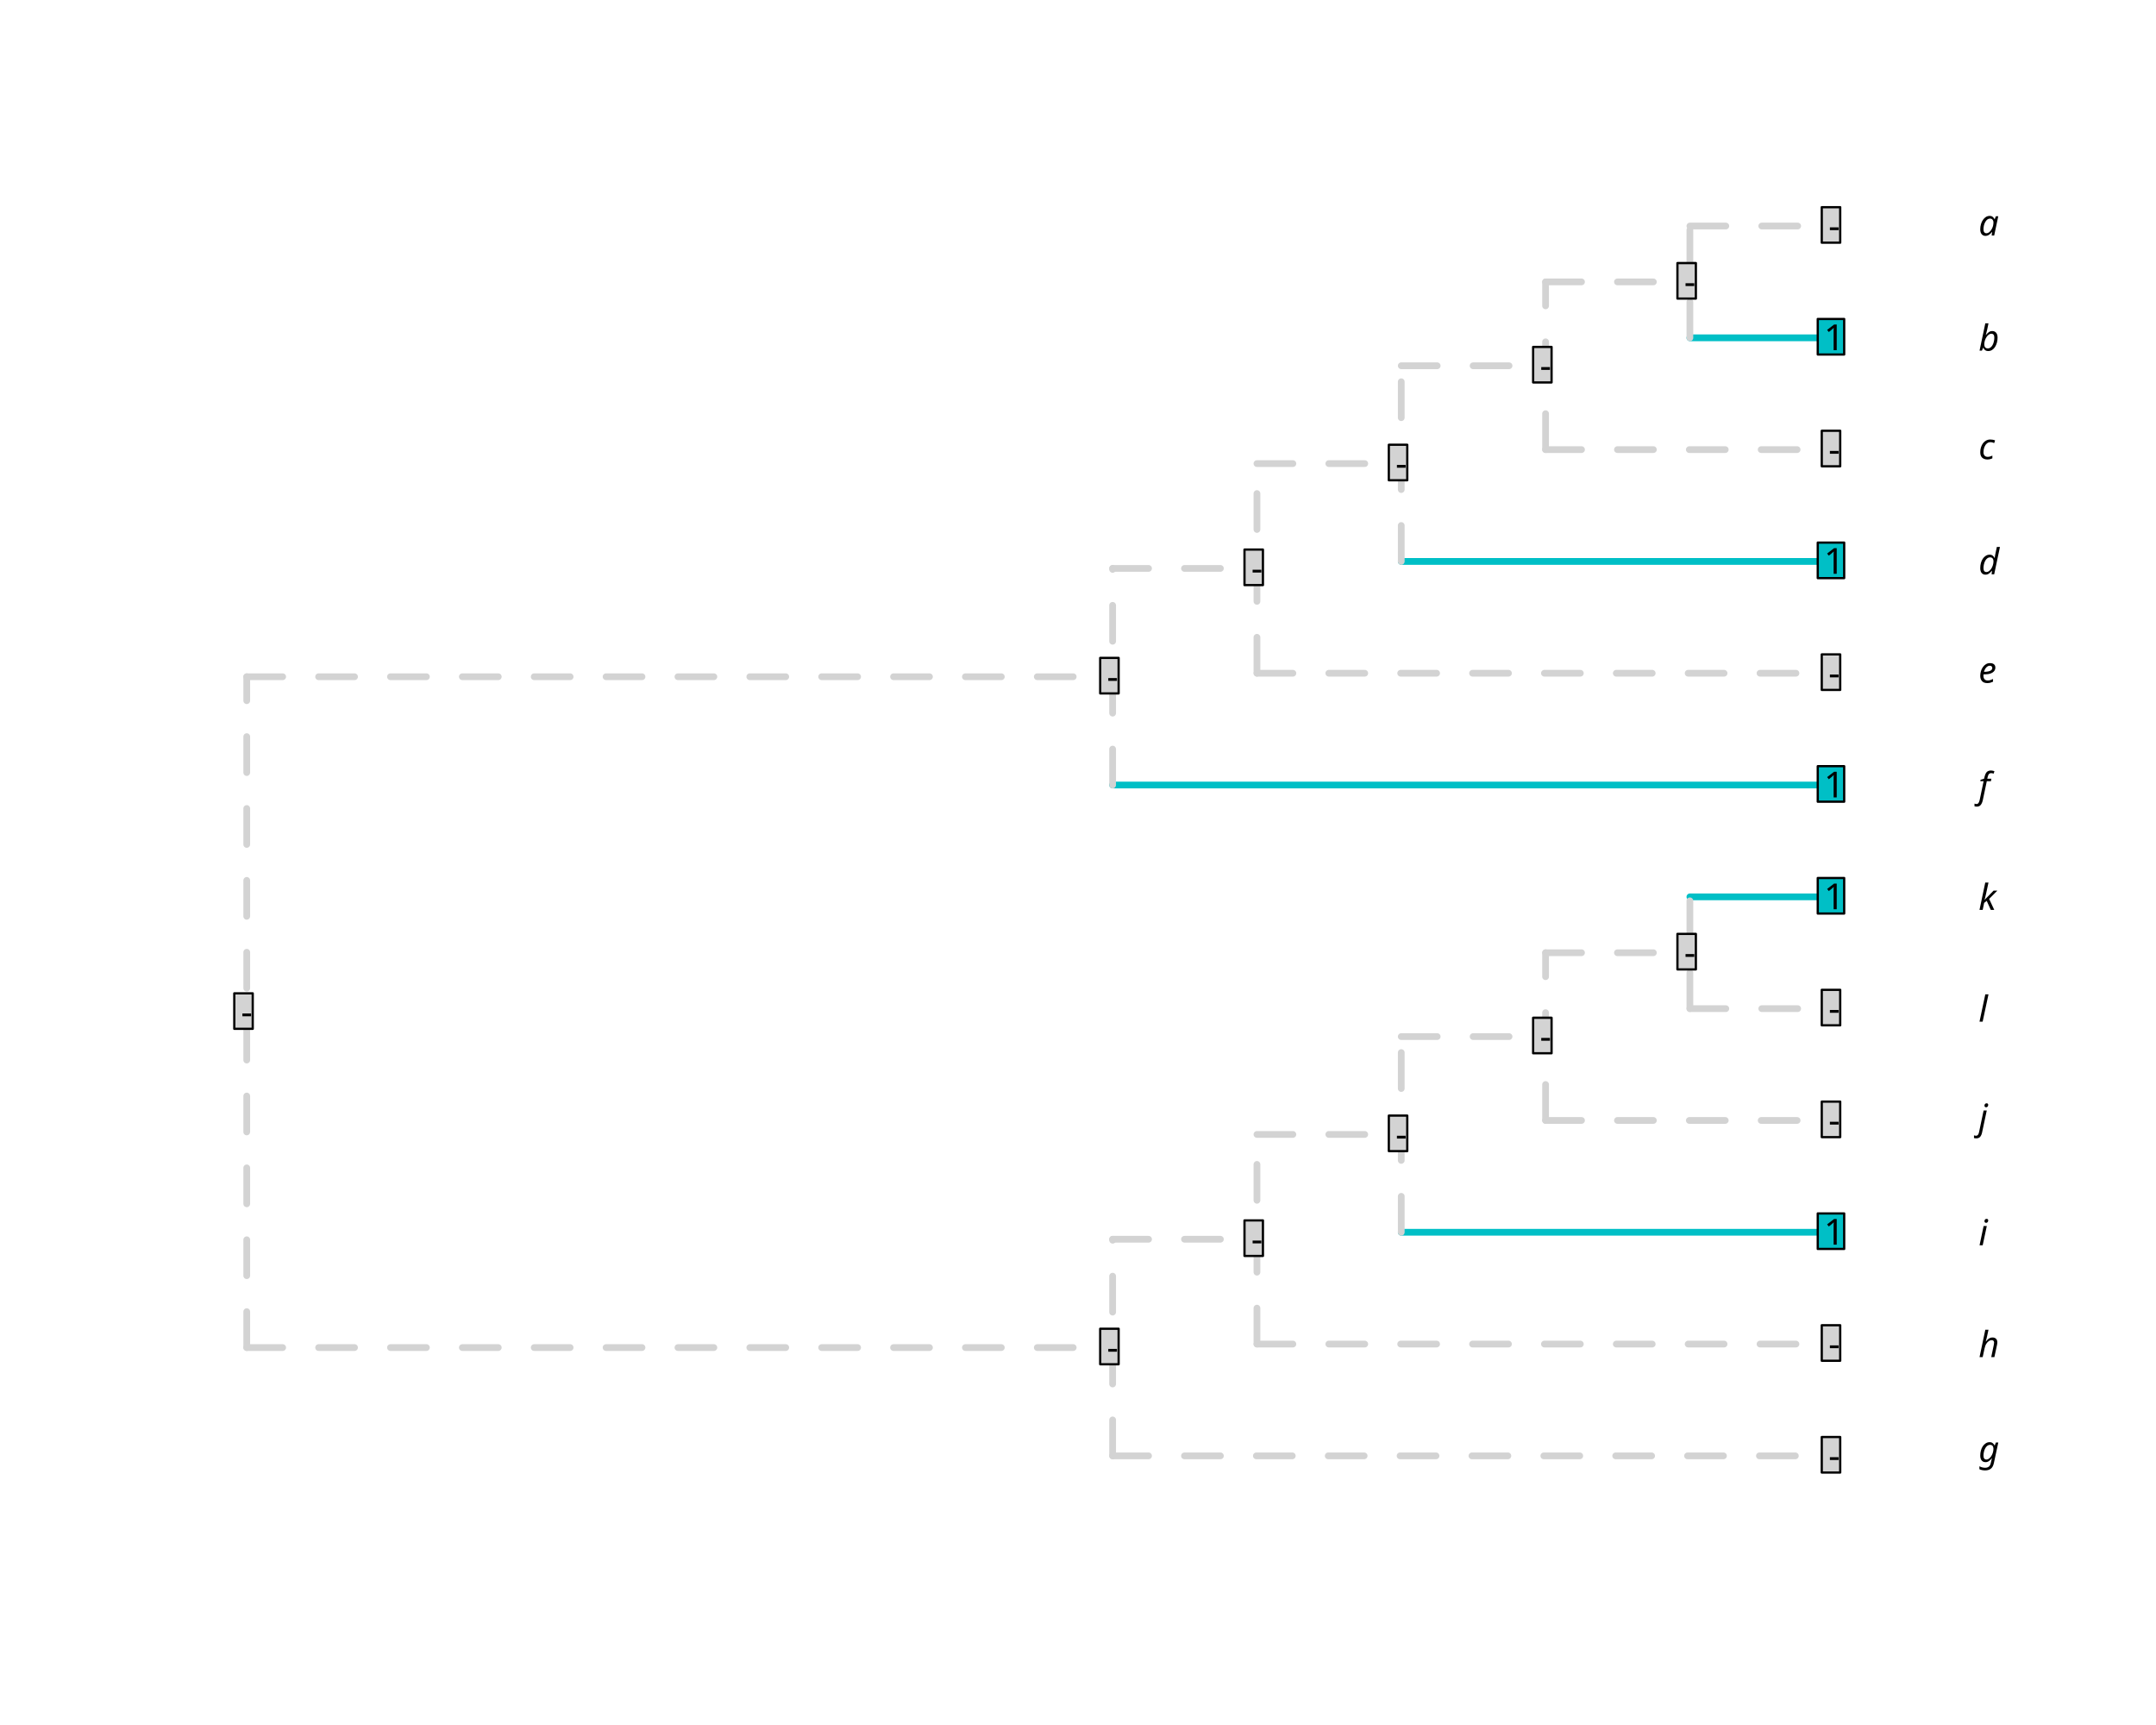
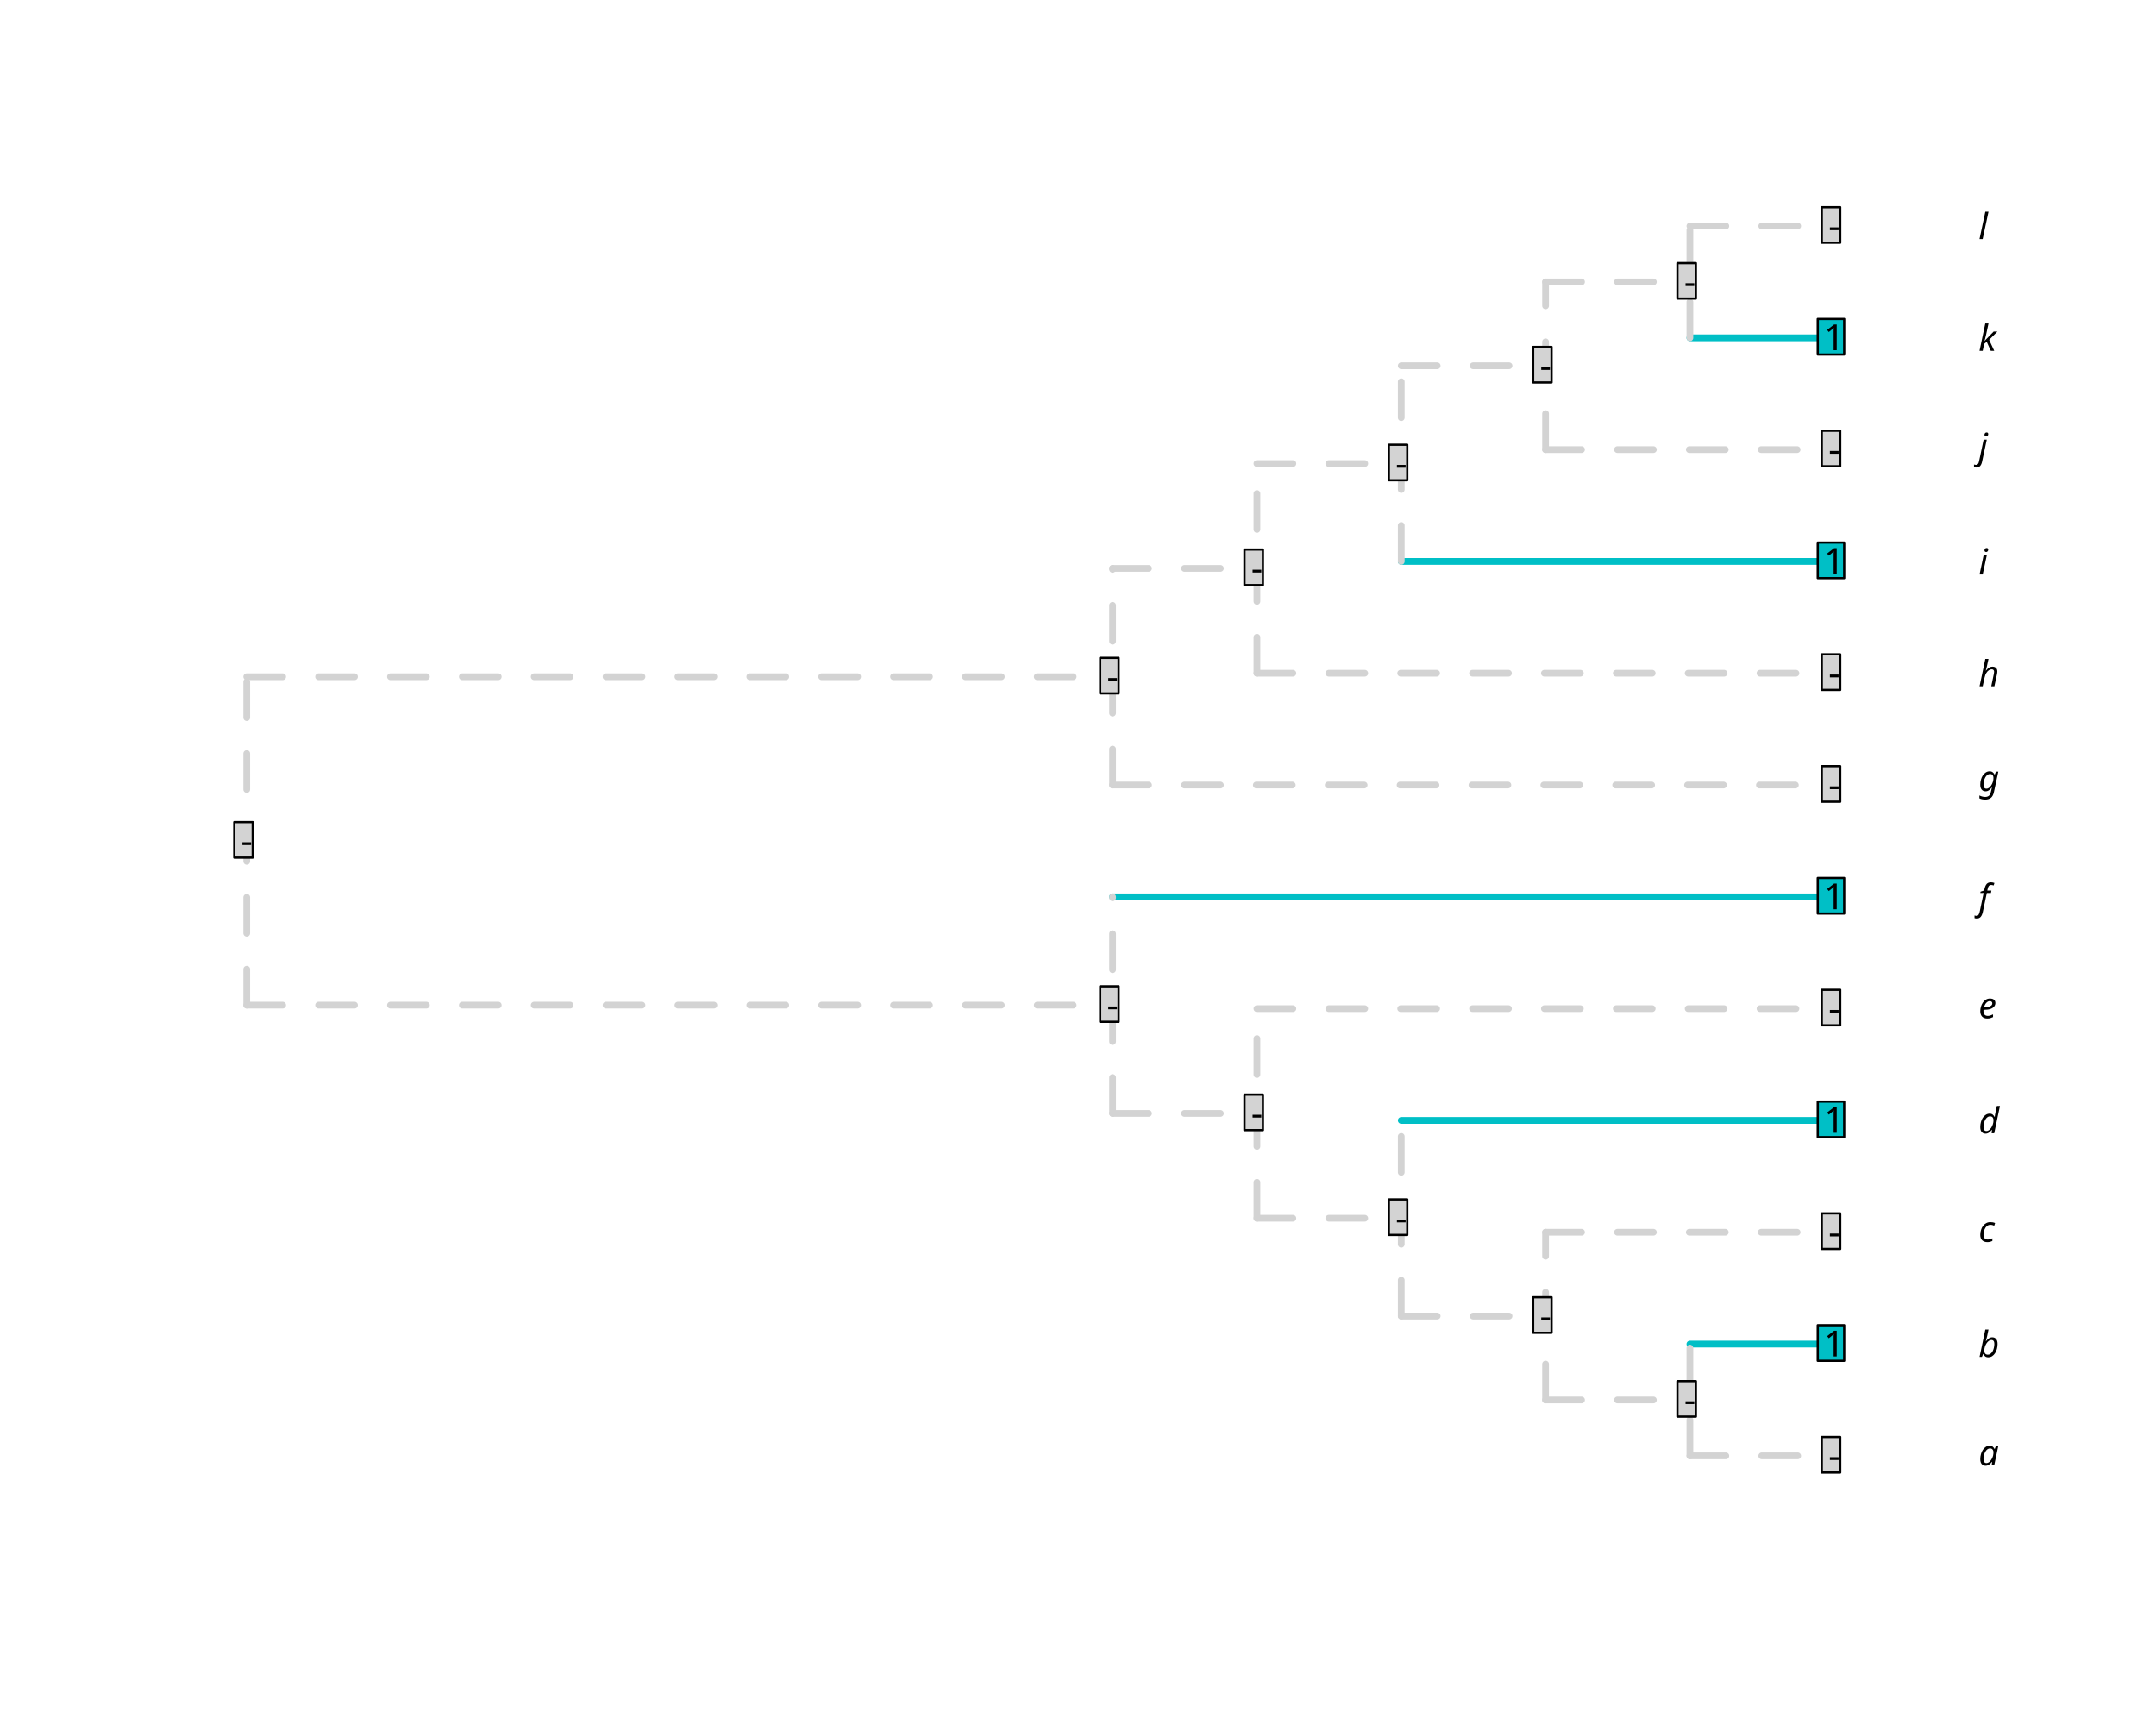
<svg xmlns="http://www.w3.org/2000/svg" class="svglite" data-engine-version="2.0" width="720.00pt" height="576.00pt" viewBox="0 0 720.00 576.00">
  <defs>
    <style type="text/css">
    .svglite line, .svglite polyline, .svglite polygon, .svglite path, .svglite rect, .svglite circle {
      fill: none;
      stroke: #000000;
      stroke-linecap: round;
      stroke-linejoin: round;
      stroke-miterlimit: 10.00;
    }
  </style>
  </defs>
  <rect width="100%" height="100%" style="stroke: none; fill: #FFFFFF;" />
  <defs>
    <clipPath id="cpMC4wMHw3MjAuMDB8MC4wMHw1NzYuMDA=">
      <rect x="0.00" y="0.00" width="720.00" height="576.00" />
    </clipPath>
  </defs>
  <g clip-path="url(#cpMC4wMHw3MjAuMDB8MC4wMHw1NzYuMDA=)">
</g>
  <defs>
    <clipPath id="cpNTkuMDR8Njg5Ljc2fDU5LjA0fDUwMi41Ng==">
      <rect x="59.04" y="59.04" width="630.72" height="443.52" />
    </clipPath>
  </defs>
  <g clip-path="url(#cpNTkuMDR8Njg5Ljc2fDU5LjA0fDUwMi41Ng==)">
-     <line x1="82.40" y1="449.97" x2="371.56" y2="449.97" style="stroke-width: 2.25; stroke: #D3D3D3; stroke-dasharray: 12.00,12.00;" />
-     <line x1="371.56" y1="486.13" x2="612.54" y2="486.13" style="stroke-width: 2.25; stroke: #D3D3D3; stroke-dasharray: 12.00,12.00;" />
-     <line x1="371.56" y1="413.80" x2="419.76" y2="413.80" style="stroke-width: 2.25; stroke: #D3D3D3; stroke-dasharray: 12.00,12.00;" />
-     <line x1="419.76" y1="448.80" x2="612.54" y2="448.80" style="stroke-width: 2.25; stroke: #D3D3D3; stroke-dasharray: 12.00,12.00;" />
-     <line x1="419.76" y1="378.80" x2="467.95" y2="378.80" style="stroke-width: 2.25; stroke: #D3D3D3; stroke-dasharray: 12.00,12.00;" />
-     <line x1="467.95" y1="411.47" x2="612.54" y2="411.47" style="stroke-width: 2.25; stroke: #00BFC6;" />
-     <line x1="467.95" y1="346.13" x2="516.15" y2="346.13" style="stroke-width: 2.25; stroke: #D3D3D3; stroke-dasharray: 12.00,12.00;" />
-     <line x1="516.15" y1="374.13" x2="612.54" y2="374.13" style="stroke-width: 2.25; stroke: #D3D3D3; stroke-dasharray: 12.00,12.00;" />
-     <line x1="516.15" y1="318.13" x2="564.34" y2="318.13" style="stroke-width: 2.25; stroke: #D3D3D3; stroke-dasharray: 12.00,12.00;" />
-     <line x1="564.34" y1="336.80" x2="612.54" y2="336.80" style="stroke-width: 2.25; stroke: #D3D3D3; stroke-dasharray: 12.00,12.00;" />
-     <line x1="564.34" y1="299.47" x2="612.54" y2="299.47" style="stroke-width: 2.25; stroke: #00BFC6;" />
+     <line x1="82.40" y1="335.63" x2="371.56" y2="335.63" style="stroke-width: 2.25; stroke: #D3D3D3; stroke-dasharray: 12.00,12.00;" />
+     <line x1="371.56" y1="371.80" x2="419.76" y2="371.80" style="stroke-width: 2.25; stroke: #D3D3D3; stroke-dasharray: 12.00,12.00;" />
+     <line x1="419.76" y1="406.80" x2="467.95" y2="406.80" style="stroke-width: 2.25; stroke: #D3D3D3; stroke-dasharray: 12.00,12.00;" />
+     <line x1="467.95" y1="439.47" x2="516.15" y2="439.47" style="stroke-width: 2.25; stroke: #D3D3D3; stroke-dasharray: 12.00,12.00;" />
+     <line x1="516.15" y1="467.47" x2="564.34" y2="467.47" style="stroke-width: 2.25; stroke: #D3D3D3; stroke-dasharray: 12.00,12.00;" />
+     <line x1="564.34" y1="486.13" x2="612.54" y2="486.13" style="stroke-width: 2.25; stroke: #D3D3D3; stroke-dasharray: 12.00,12.00;" />
+     <line x1="564.34" y1="448.80" x2="612.54" y2="448.80" style="stroke-width: 2.25; stroke: #00BFC6;" />
+     <line x1="516.15" y1="411.47" x2="612.54" y2="411.47" style="stroke-width: 2.25; stroke: #D3D3D3; stroke-dasharray: 12.00,12.00;" />
+     <line x1="467.95" y1="374.13" x2="612.54" y2="374.13" style="stroke-width: 2.25; stroke: #00BFC6;" />
+     <line x1="419.76" y1="336.80" x2="612.54" y2="336.80" style="stroke-width: 2.25; stroke: #D3D3D3; stroke-dasharray: 12.00,12.00;" />
+     <line x1="371.56" y1="299.47" x2="612.54" y2="299.47" style="stroke-width: 2.25; stroke: #00BFC6;" />
    <line x1="82.40" y1="225.97" x2="371.56" y2="225.97" style="stroke-width: 2.25; stroke: #D3D3D3; stroke-dasharray: 12.00,12.00;" />
-     <line x1="371.56" y1="262.13" x2="612.54" y2="262.13" style="stroke-width: 2.25; stroke: #00BFC6;" />
+     <line x1="371.56" y1="262.13" x2="612.54" y2="262.13" style="stroke-width: 2.25; stroke: #D3D3D3; stroke-dasharray: 12.00,12.00;" />
    <line x1="371.56" y1="189.80" x2="419.76" y2="189.80" style="stroke-width: 2.25; stroke: #D3D3D3; stroke-dasharray: 12.00,12.00;" />
    <line x1="419.76" y1="224.80" x2="612.54" y2="224.80" style="stroke-width: 2.25; stroke: #D3D3D3; stroke-dasharray: 12.00,12.00;" />
    <line x1="419.76" y1="154.80" x2="467.95" y2="154.80" style="stroke-width: 2.25; stroke: #D3D3D3; stroke-dasharray: 12.00,12.00;" />
    <line x1="467.95" y1="187.47" x2="612.54" y2="187.47" style="stroke-width: 2.25; stroke: #00BFC6;" />
    <line x1="467.95" y1="122.13" x2="516.15" y2="122.13" style="stroke-width: 2.25; stroke: #D3D3D3; stroke-dasharray: 12.00,12.00;" />
    <line x1="516.15" y1="150.13" x2="612.54" y2="150.13" style="stroke-width: 2.25; stroke: #D3D3D3; stroke-dasharray: 12.00,12.00;" />
    <line x1="516.15" y1="94.13" x2="564.34" y2="94.13" style="stroke-width: 2.25; stroke: #D3D3D3; stroke-dasharray: 12.00,12.00;" />
    <line x1="564.34" y1="112.80" x2="612.54" y2="112.80" style="stroke-width: 2.25; stroke: #00BFC6;" />
    <line x1="564.34" y1="75.47" x2="612.54" y2="75.47" style="stroke-width: 2.25; stroke: #D3D3D3; stroke-dasharray: 12.00,12.00;" />
-     <line x1="82.40" y1="449.97" x2="82.40" y2="225.97" style="stroke-width: 2.25; stroke: #D3D3D3; stroke-dasharray: 12.00,12.00;" />
+     <line x1="82.40" y1="335.63" x2="82.40" y2="225.97" style="stroke-width: 2.25; stroke: #D3D3D3; stroke-dasharray: 12.00,12.00;" />
+     <line x1="371.56" y1="371.80" x2="371.56" y2="299.47" style="stroke-width: 2.25; stroke: #D3D3D3; stroke-dasharray: 12.00,12.00;" />
+     <line x1="419.76" y1="406.80" x2="419.76" y2="336.80" style="stroke-width: 2.25; stroke: #D3D3D3; stroke-dasharray: 12.00,12.00;" />
+     <line x1="467.95" y1="439.47" x2="467.95" y2="374.13" style="stroke-width: 2.25; stroke: #D3D3D3; stroke-dasharray: 12.00,12.00;" />
+     <line x1="516.15" y1="467.47" x2="516.15" y2="411.47" style="stroke-width: 2.25; stroke: #D3D3D3; stroke-dasharray: 12.00,12.00;" />
+     <line x1="564.34" y1="486.13" x2="564.34" y2="448.80" style="stroke-width: 2.25; stroke: #D3D3D3; stroke-dasharray: 12.00,12.00;" />
    <line x1="371.56" y1="262.13" x2="371.56" y2="189.80" style="stroke-width: 2.25; stroke: #D3D3D3; stroke-dasharray: 12.00,12.00;" />
    <line x1="419.76" y1="224.80" x2="419.76" y2="154.80" style="stroke-width: 2.25; stroke: #D3D3D3; stroke-dasharray: 12.00,12.00;" />
    <line x1="467.95" y1="187.47" x2="467.95" y2="122.13" style="stroke-width: 2.25; stroke: #D3D3D3; stroke-dasharray: 12.00,12.00;" />
    <line x1="516.15" y1="150.13" x2="516.15" y2="94.13" style="stroke-width: 2.25; stroke: #D3D3D3; stroke-dasharray: 12.00,12.00;" />
    <line x1="564.34" y1="112.80" x2="564.34" y2="75.47" style="stroke-width: 2.25; stroke: #D3D3D3; stroke-dasharray: 12.00,12.00;" />
-     <line x1="371.56" y1="486.13" x2="371.56" y2="413.80" style="stroke-width: 2.25; stroke: #D3D3D3; stroke-dasharray: 12.00,12.00;" />
-     <line x1="419.76" y1="448.80" x2="419.76" y2="378.80" style="stroke-width: 2.25; stroke: #D3D3D3; stroke-dasharray: 12.00,12.00;" />
-     <line x1="467.95" y1="411.47" x2="467.95" y2="346.13" style="stroke-width: 2.25; stroke: #D3D3D3; stroke-dasharray: 12.00,12.00;" />
-     <line x1="516.15" y1="374.13" x2="516.15" y2="318.13" style="stroke-width: 2.25; stroke: #D3D3D3; stroke-dasharray: 12.00,12.00;" />
-     <line x1="564.34" y1="336.80" x2="564.34" y2="299.47" style="stroke-width: 2.25; stroke: #D3D3D3; stroke-dasharray: 12.00,12.00;" />
-     <text x="660.73" y="78.64" style="font-size: 12.00px; font-style: italic; font-family: sans;" textLength="6.67px" lengthAdjust="spacingAndGlyphs">a</text>
-     <text x="660.73" y="117.09" style="font-size: 12.00px; font-style: italic; font-family: sans;" textLength="6.67px" lengthAdjust="spacingAndGlyphs">b</text>
-     <text x="660.73" y="153.30" style="font-size: 12.00px; font-style: italic; font-family: sans;" textLength="6.00px" lengthAdjust="spacingAndGlyphs">c</text>
-     <text x="660.73" y="191.76" style="font-size: 12.00px; font-style: italic; font-family: sans;" textLength="6.67px" lengthAdjust="spacingAndGlyphs">d</text>
-     <text x="660.73" y="227.97" style="font-size: 12.00px; font-style: italic; font-family: sans;" textLength="6.67px" lengthAdjust="spacingAndGlyphs">e</text>
-     <text x="660.73" y="266.47" style="font-size: 12.00px; font-style: italic; font-family: sans;" textLength="3.33px" lengthAdjust="spacingAndGlyphs">f</text>
-     <text x="660.73" y="488.11" style="font-size: 12.00px; font-style: italic; font-family: sans;" textLength="6.67px" lengthAdjust="spacingAndGlyphs">g</text>
-     <text x="660.73" y="453.15" style="font-size: 12.00px; font-style: italic; font-family: sans;" textLength="6.67px" lengthAdjust="spacingAndGlyphs">h</text>
-     <text x="660.73" y="415.82" style="font-size: 12.00px; font-style: italic; font-family: sans;" textLength="2.66px" lengthAdjust="spacingAndGlyphs">i</text>
-     <text x="660.73" y="377.24" style="font-size: 12.00px; font-style: italic; font-family: sans;" textLength="2.66px" lengthAdjust="spacingAndGlyphs">j</text>
-     <text x="660.73" y="303.82" style="font-size: 12.00px; font-style: italic; font-family: sans;" textLength="6.00px" lengthAdjust="spacingAndGlyphs">k</text>
-     <text x="660.73" y="341.15" style="font-size: 12.00px; font-style: italic; font-family: sans;" textLength="2.66px" lengthAdjust="spacingAndGlyphs">l</text>
+     <text x="660.73" y="489.30" style="font-size: 12.00px; font-style: italic; font-family: sans;" textLength="6.67px" lengthAdjust="spacingAndGlyphs">a</text>
+     <text x="660.73" y="453.09" style="font-size: 12.00px; font-style: italic; font-family: sans;" textLength="6.67px" lengthAdjust="spacingAndGlyphs">b</text>
+     <text x="660.73" y="414.64" style="font-size: 12.00px; font-style: italic; font-family: sans;" textLength="6.00px" lengthAdjust="spacingAndGlyphs">c</text>
+     <text x="660.73" y="378.42" style="font-size: 12.00px; font-style: italic; font-family: sans;" textLength="6.67px" lengthAdjust="spacingAndGlyphs">d</text>
+     <text x="660.73" y="339.97" style="font-size: 12.00px; font-style: italic; font-family: sans;" textLength="6.67px" lengthAdjust="spacingAndGlyphs">e</text>
+     <text x="660.73" y="303.81" style="font-size: 12.00px; font-style: italic; font-family: sans;" textLength="3.33px" lengthAdjust="spacingAndGlyphs">f</text>
+     <text x="660.73" y="264.11" style="font-size: 12.00px; font-style: italic; font-family: sans;" textLength="6.67px" lengthAdjust="spacingAndGlyphs">g</text>
+     <text x="660.73" y="229.15" style="font-size: 12.00px; font-style: italic; font-family: sans;" textLength="6.67px" lengthAdjust="spacingAndGlyphs">h</text>
+     <text x="660.73" y="191.82" style="font-size: 12.00px; font-style: italic; font-family: sans;" textLength="2.66px" lengthAdjust="spacingAndGlyphs">i</text>
+     <text x="660.73" y="153.24" style="font-size: 12.00px; font-style: italic; font-family: sans;" textLength="2.66px" lengthAdjust="spacingAndGlyphs">j</text>
+     <text x="660.73" y="117.15" style="font-size: 12.00px; font-style: italic; font-family: sans;" textLength="6.00px" lengthAdjust="spacingAndGlyphs">k</text>
+     <text x="660.73" y="79.82" style="font-size: 12.00px; font-style: italic; font-family: sans;" textLength="2.66px" lengthAdjust="spacingAndGlyphs">l</text>
+     <rect x="608.38" y="479.84" width="6.16" height="11.86" style="stroke-width: 0.75; fill: #D3D3D3;" />
+     <rect x="607.04" y="442.51" width="8.83" height="11.86" style="stroke-width: 0.75; fill: #00BFC6;" />
+     <rect x="608.38" y="405.18" width="6.16" height="11.86" style="stroke-width: 0.75; fill: #D3D3D3;" />
+     <rect x="607.04" y="367.84" width="8.83" height="11.86" style="stroke-width: 0.75; fill: #00BFC6;" />
+     <rect x="608.38" y="330.51" width="6.16" height="11.86" style="stroke-width: 0.75; fill: #D3D3D3;" />
+     <rect x="607.04" y="293.18" width="8.83" height="11.86" style="stroke-width: 0.75; fill: #00BFC6;" />
+     <rect x="608.38" y="255.84" width="6.16" height="11.86" style="stroke-width: 0.75; fill: #D3D3D3;" />
+     <rect x="608.38" y="218.51" width="6.16" height="11.86" style="stroke-width: 0.75; fill: #D3D3D3;" />
+     <rect x="607.04" y="181.18" width="8.83" height="11.86" style="stroke-width: 0.75; fill: #00BFC6;" />
+     <rect x="608.38" y="143.84" width="6.16" height="11.86" style="stroke-width: 0.75; fill: #D3D3D3;" />
+     <rect x="607.04" y="106.51" width="8.83" height="11.86" style="stroke-width: 0.75; fill: #00BFC6;" />
    <rect x="608.38" y="69.18" width="6.16" height="11.86" style="stroke-width: 0.75; fill: #D3D3D3;" />
-     <rect x="607.04" y="106.51" width="8.83" height="11.86" style="stroke-width: 0.75; fill: #00BFC6;" />
-     <rect x="608.38" y="143.84" width="6.16" height="11.86" style="stroke-width: 0.75; fill: #D3D3D3;" />
-     <rect x="607.04" y="181.18" width="8.83" height="11.86" style="stroke-width: 0.75; fill: #00BFC6;" />
-     <rect x="608.38" y="218.51" width="6.16" height="11.86" style="stroke-width: 0.75; fill: #D3D3D3;" />
-     <rect x="607.04" y="255.84" width="8.83" height="11.86" style="stroke-width: 0.75; fill: #00BFC6;" />
-     <rect x="608.38" y="479.84" width="6.16" height="11.86" style="stroke-width: 0.75; fill: #D3D3D3;" />
-     <rect x="608.38" y="442.51" width="6.16" height="11.86" style="stroke-width: 0.75; fill: #D3D3D3;" />
-     <rect x="607.04" y="405.18" width="8.83" height="11.86" style="stroke-width: 0.75; fill: #00BFC6;" />
-     <rect x="608.38" y="367.84" width="6.16" height="11.86" style="stroke-width: 0.75; fill: #D3D3D3;" />
-     <rect x="607.04" y="293.18" width="8.83" height="11.86" style="stroke-width: 0.75; fill: #00BFC6;" />
-     <rect x="608.38" y="330.51" width="6.16" height="11.86" style="stroke-width: 0.75; fill: #D3D3D3;" />
-     <rect x="78.24" y="331.68" width="6.16" height="11.86" style="stroke-width: 0.75; fill: #D3D3D3;" />
+     <rect x="78.24" y="274.51" width="6.16" height="11.86" style="stroke-width: 0.75; fill: #D3D3D3;" />
+     <rect x="367.41" y="329.34" width="6.16" height="11.86" style="stroke-width: 0.75; fill: #D3D3D3;" />
+     <rect x="415.60" y="365.51" width="6.16" height="11.86" style="stroke-width: 0.75; fill: #D3D3D3;" />
+     <rect x="463.80" y="400.51" width="6.16" height="11.86" style="stroke-width: 0.75; fill: #D3D3D3;" />
+     <rect x="511.99" y="433.18" width="6.16" height="11.86" style="stroke-width: 0.75; fill: #D3D3D3;" />
+     <rect x="560.18" y="461.18" width="6.16" height="11.86" style="stroke-width: 0.75; fill: #D3D3D3;" />
    <rect x="367.41" y="219.68" width="6.16" height="11.86" style="stroke-width: 0.75; fill: #D3D3D3;" />
    <rect x="415.60" y="183.51" width="6.16" height="11.86" style="stroke-width: 0.75; fill: #D3D3D3;" />
    <rect x="463.80" y="148.51" width="6.16" height="11.86" style="stroke-width: 0.75; fill: #D3D3D3;" />
    <rect x="511.99" y="115.84" width="6.16" height="11.86" style="stroke-width: 0.75; fill: #D3D3D3;" />
    <rect x="560.18" y="87.84" width="6.16" height="11.86" style="stroke-width: 0.75; fill: #D3D3D3;" />
-     <rect x="367.41" y="443.68" width="6.16" height="11.86" style="stroke-width: 0.75; fill: #D3D3D3;" />
-     <rect x="415.60" y="407.51" width="6.16" height="11.86" style="stroke-width: 0.75; fill: #D3D3D3;" />
-     <rect x="463.80" y="372.51" width="6.16" height="11.86" style="stroke-width: 0.75; fill: #D3D3D3;" />
-     <rect x="511.99" y="339.84" width="6.16" height="11.86" style="stroke-width: 0.75; fill: #D3D3D3;" />
-     <rect x="560.18" y="311.84" width="6.16" height="11.86" style="stroke-width: 0.75; fill: #D3D3D3;" />
+     <text x="612.54" y="490.26" text-anchor="middle" style="font-size: 12.00px; font-family: sans;" textLength="4.00px" lengthAdjust="spacingAndGlyphs">-</text>
+     <text x="612.54" y="452.93" text-anchor="middle" style="font-size: 12.00px; font-family: sans;" textLength="6.67px" lengthAdjust="spacingAndGlyphs">1</text>
+     <text x="612.54" y="415.60" text-anchor="middle" style="font-size: 12.00px; font-family: sans;" textLength="4.00px" lengthAdjust="spacingAndGlyphs">-</text>
+     <text x="612.54" y="378.26" text-anchor="middle" style="font-size: 12.00px; font-family: sans;" textLength="6.67px" lengthAdjust="spacingAndGlyphs">1</text>
+     <text x="612.54" y="340.93" text-anchor="middle" style="font-size: 12.00px; font-family: sans;" textLength="4.00px" lengthAdjust="spacingAndGlyphs">-</text>
+     <text x="612.54" y="303.60" text-anchor="middle" style="font-size: 12.00px; font-family: sans;" textLength="6.67px" lengthAdjust="spacingAndGlyphs">1</text>
+     <text x="612.54" y="266.26" text-anchor="middle" style="font-size: 12.00px; font-family: sans;" textLength="4.00px" lengthAdjust="spacingAndGlyphs">-</text>
+     <text x="612.54" y="228.93" text-anchor="middle" style="font-size: 12.00px; font-family: sans;" textLength="4.00px" lengthAdjust="spacingAndGlyphs">-</text>
+     <text x="612.54" y="191.60" text-anchor="middle" style="font-size: 12.00px; font-family: sans;" textLength="6.67px" lengthAdjust="spacingAndGlyphs">1</text>
+     <text x="612.54" y="154.26" text-anchor="middle" style="font-size: 12.00px; font-family: sans;" textLength="4.00px" lengthAdjust="spacingAndGlyphs">-</text>
+     <text x="612.54" y="116.93" text-anchor="middle" style="font-size: 12.00px; font-family: sans;" textLength="6.67px" lengthAdjust="spacingAndGlyphs">1</text>
    <text x="612.54" y="79.60" text-anchor="middle" style="font-size: 12.00px; font-family: sans;" textLength="4.00px" lengthAdjust="spacingAndGlyphs">-</text>
-     <text x="612.54" y="116.93" text-anchor="middle" style="font-size: 12.00px; font-family: sans;" textLength="6.67px" lengthAdjust="spacingAndGlyphs">1</text>
-     <text x="612.54" y="154.26" text-anchor="middle" style="font-size: 12.00px; font-family: sans;" textLength="4.00px" lengthAdjust="spacingAndGlyphs">-</text>
-     <text x="612.54" y="191.60" text-anchor="middle" style="font-size: 12.00px; font-family: sans;" textLength="6.67px" lengthAdjust="spacingAndGlyphs">1</text>
-     <text x="612.54" y="228.93" text-anchor="middle" style="font-size: 12.00px; font-family: sans;" textLength="4.00px" lengthAdjust="spacingAndGlyphs">-</text>
-     <text x="612.54" y="266.26" text-anchor="middle" style="font-size: 12.00px; font-family: sans;" textLength="6.67px" lengthAdjust="spacingAndGlyphs">1</text>
-     <text x="612.54" y="490.26" text-anchor="middle" style="font-size: 12.00px; font-family: sans;" textLength="4.00px" lengthAdjust="spacingAndGlyphs">-</text>
-     <text x="612.54" y="452.93" text-anchor="middle" style="font-size: 12.00px; font-family: sans;" textLength="4.00px" lengthAdjust="spacingAndGlyphs">-</text>
-     <text x="612.54" y="415.60" text-anchor="middle" style="font-size: 12.00px; font-family: sans;" textLength="6.67px" lengthAdjust="spacingAndGlyphs">1</text>
-     <text x="612.54" y="378.26" text-anchor="middle" style="font-size: 12.00px; font-family: sans;" textLength="4.00px" lengthAdjust="spacingAndGlyphs">-</text>
-     <text x="612.54" y="303.60" text-anchor="middle" style="font-size: 12.00px; font-family: sans;" textLength="6.67px" lengthAdjust="spacingAndGlyphs">1</text>
-     <text x="612.54" y="340.93" text-anchor="middle" style="font-size: 12.00px; font-family: sans;" textLength="4.00px" lengthAdjust="spacingAndGlyphs">-</text>
-     <text x="82.40" y="342.10" text-anchor="middle" style="font-size: 12.00px; font-family: sans;" textLength="4.00px" lengthAdjust="spacingAndGlyphs">-</text>
+     <text x="82.40" y="284.93" text-anchor="middle" style="font-size: 12.00px; font-family: sans;" textLength="4.00px" lengthAdjust="spacingAndGlyphs">-</text>
+     <text x="371.56" y="339.76" text-anchor="middle" style="font-size: 12.00px; font-family: sans;" textLength="4.00px" lengthAdjust="spacingAndGlyphs">-</text>
+     <text x="419.76" y="375.93" text-anchor="middle" style="font-size: 12.00px; font-family: sans;" textLength="4.00px" lengthAdjust="spacingAndGlyphs">-</text>
+     <text x="467.95" y="410.93" text-anchor="middle" style="font-size: 12.00px; font-family: sans;" textLength="4.00px" lengthAdjust="spacingAndGlyphs">-</text>
+     <text x="516.15" y="443.60" text-anchor="middle" style="font-size: 12.00px; font-family: sans;" textLength="4.00px" lengthAdjust="spacingAndGlyphs">-</text>
+     <text x="564.34" y="471.60" text-anchor="middle" style="font-size: 12.00px; font-family: sans;" textLength="4.00px" lengthAdjust="spacingAndGlyphs">-</text>
    <text x="371.56" y="230.10" text-anchor="middle" style="font-size: 12.00px; font-family: sans;" textLength="4.00px" lengthAdjust="spacingAndGlyphs">-</text>
    <text x="419.76" y="193.93" text-anchor="middle" style="font-size: 12.00px; font-family: sans;" textLength="4.00px" lengthAdjust="spacingAndGlyphs">-</text>
    <text x="467.95" y="158.93" text-anchor="middle" style="font-size: 12.00px; font-family: sans;" textLength="4.00px" lengthAdjust="spacingAndGlyphs">-</text>
    <text x="516.15" y="126.26" text-anchor="middle" style="font-size: 12.00px; font-family: sans;" textLength="4.00px" lengthAdjust="spacingAndGlyphs">-</text>
    <text x="564.34" y="98.26" text-anchor="middle" style="font-size: 12.00px; font-family: sans;" textLength="4.00px" lengthAdjust="spacingAndGlyphs">-</text>
-     <text x="371.56" y="454.10" text-anchor="middle" style="font-size: 12.00px; font-family: sans;" textLength="4.00px" lengthAdjust="spacingAndGlyphs">-</text>
-     <text x="419.76" y="417.93" text-anchor="middle" style="font-size: 12.00px; font-family: sans;" textLength="4.00px" lengthAdjust="spacingAndGlyphs">-</text>
-     <text x="467.95" y="382.93" text-anchor="middle" style="font-size: 12.00px; font-family: sans;" textLength="4.00px" lengthAdjust="spacingAndGlyphs">-</text>
-     <text x="516.15" y="350.26" text-anchor="middle" style="font-size: 12.00px; font-family: sans;" textLength="4.00px" lengthAdjust="spacingAndGlyphs">-</text>
-     <text x="564.34" y="322.26" text-anchor="middle" style="font-size: 12.00px; font-family: sans;" textLength="4.00px" lengthAdjust="spacingAndGlyphs">-</text>
  </g>
</svg>
